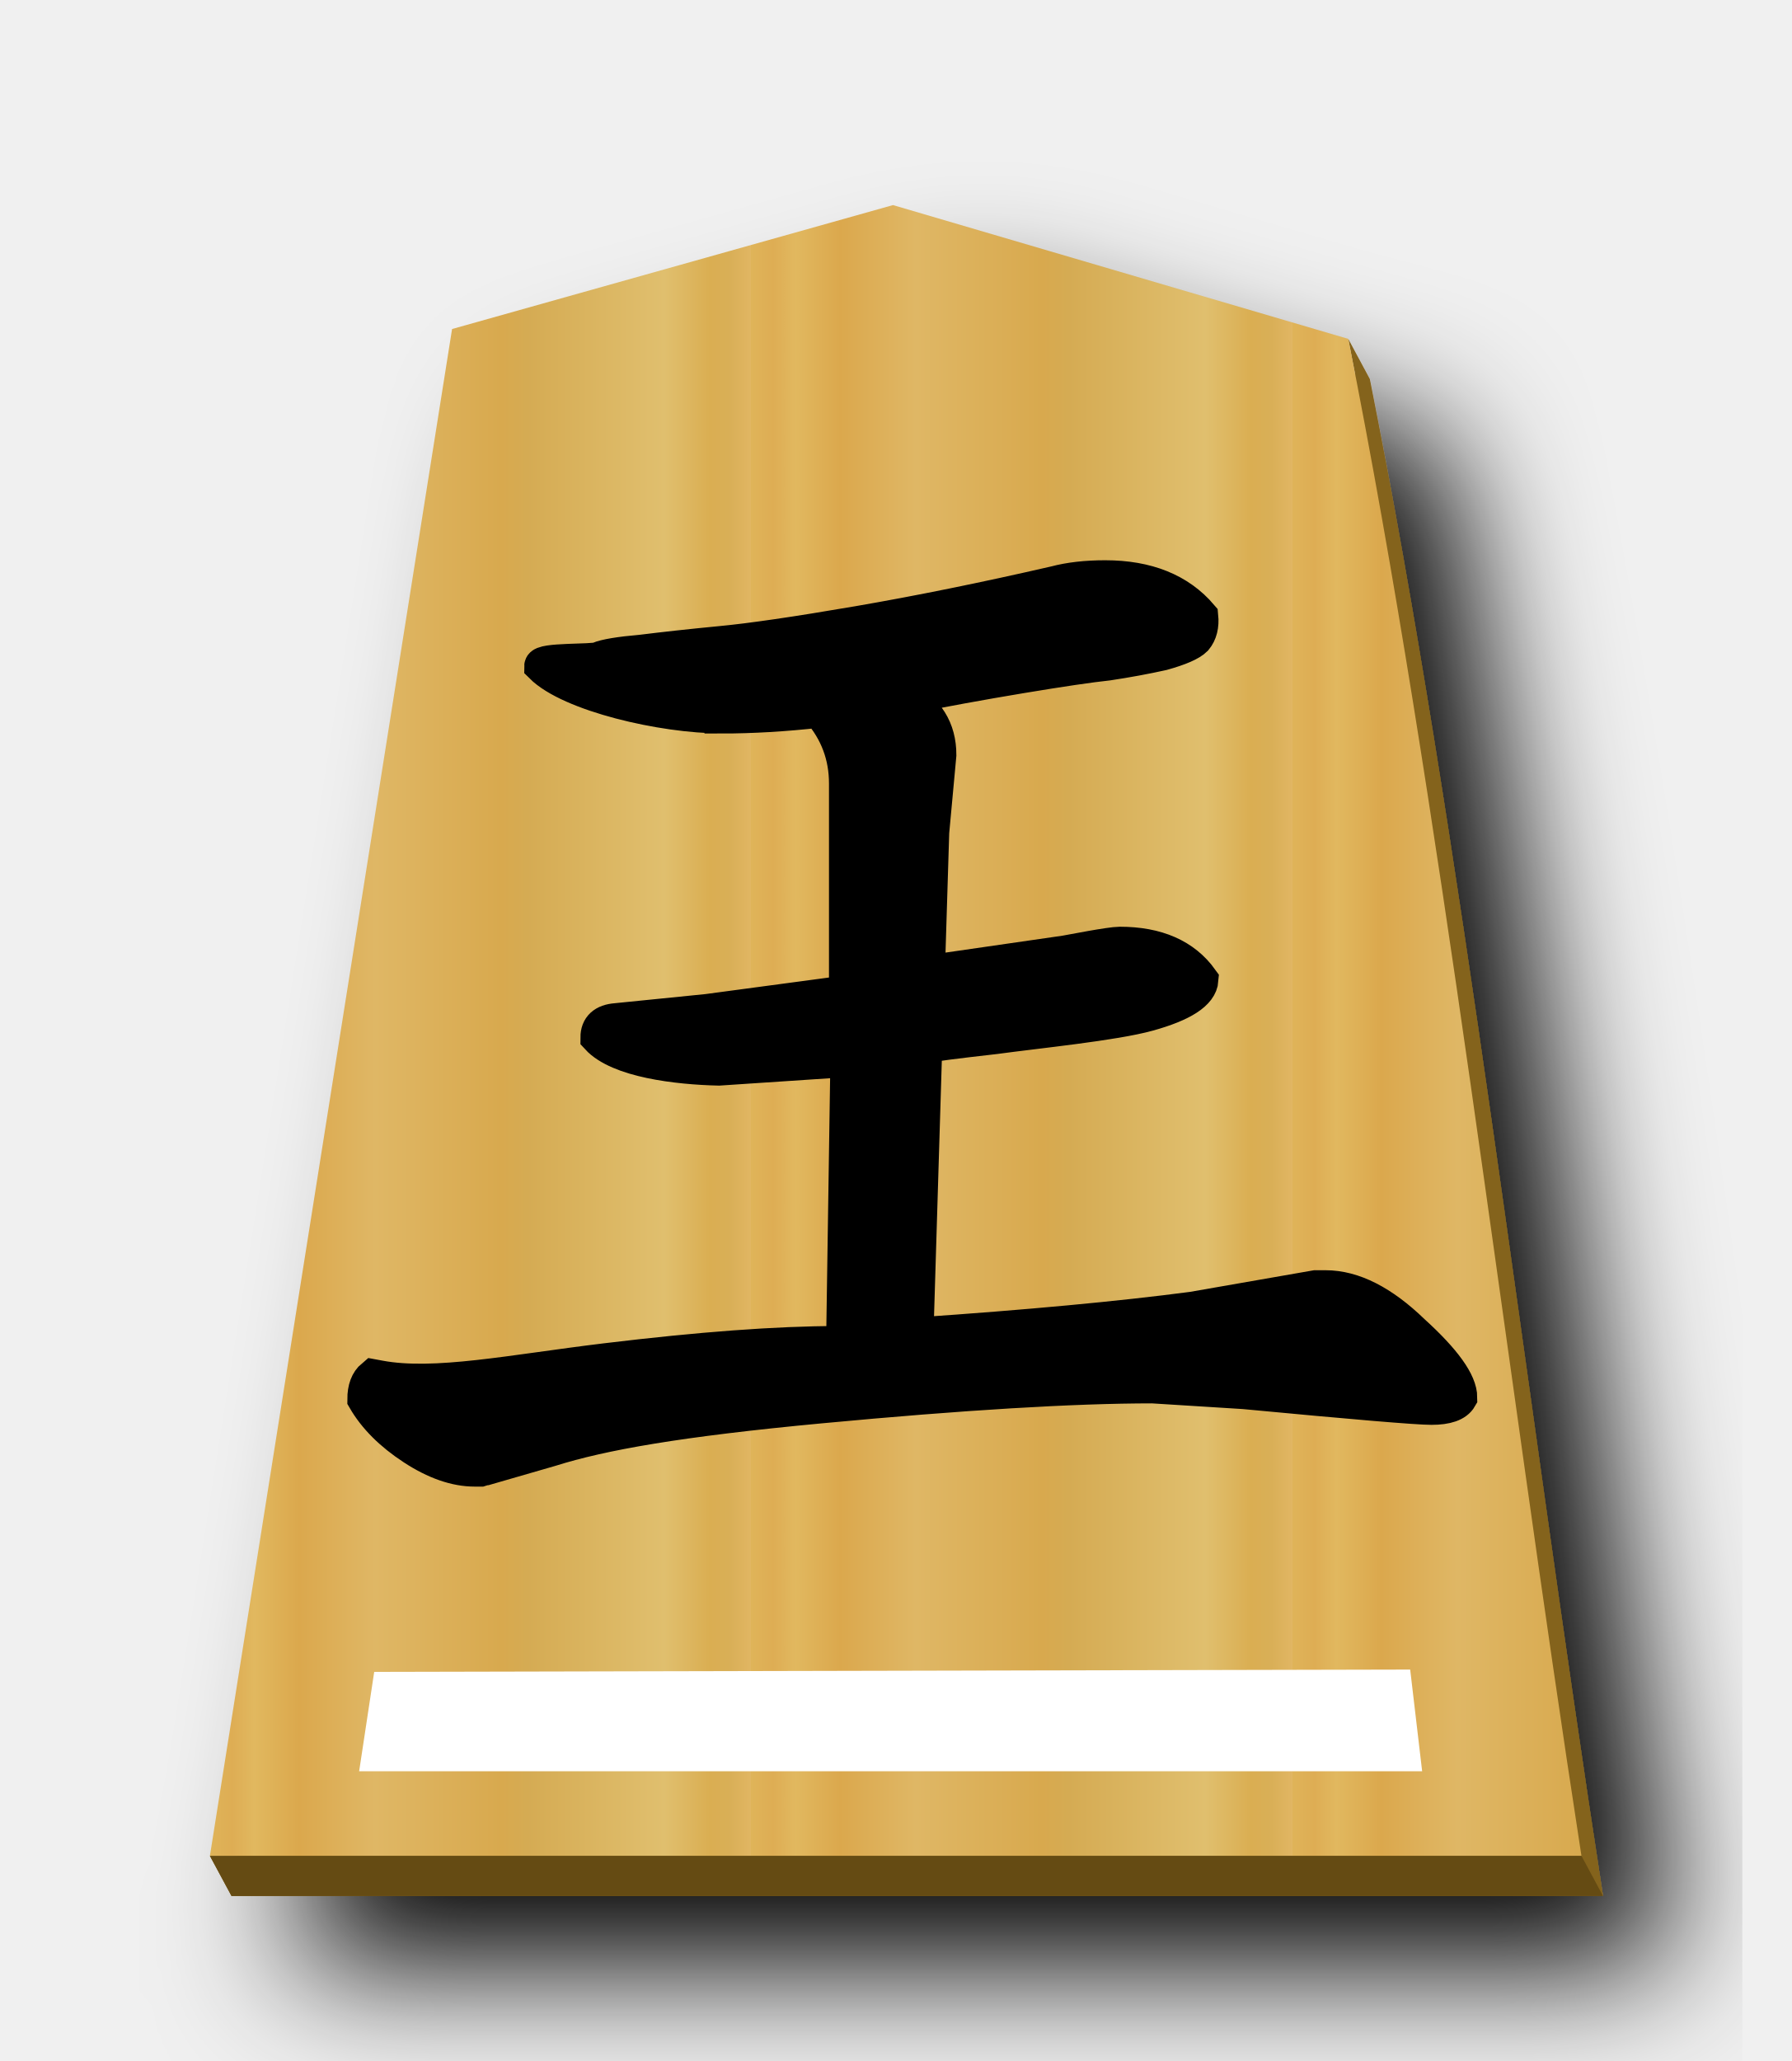
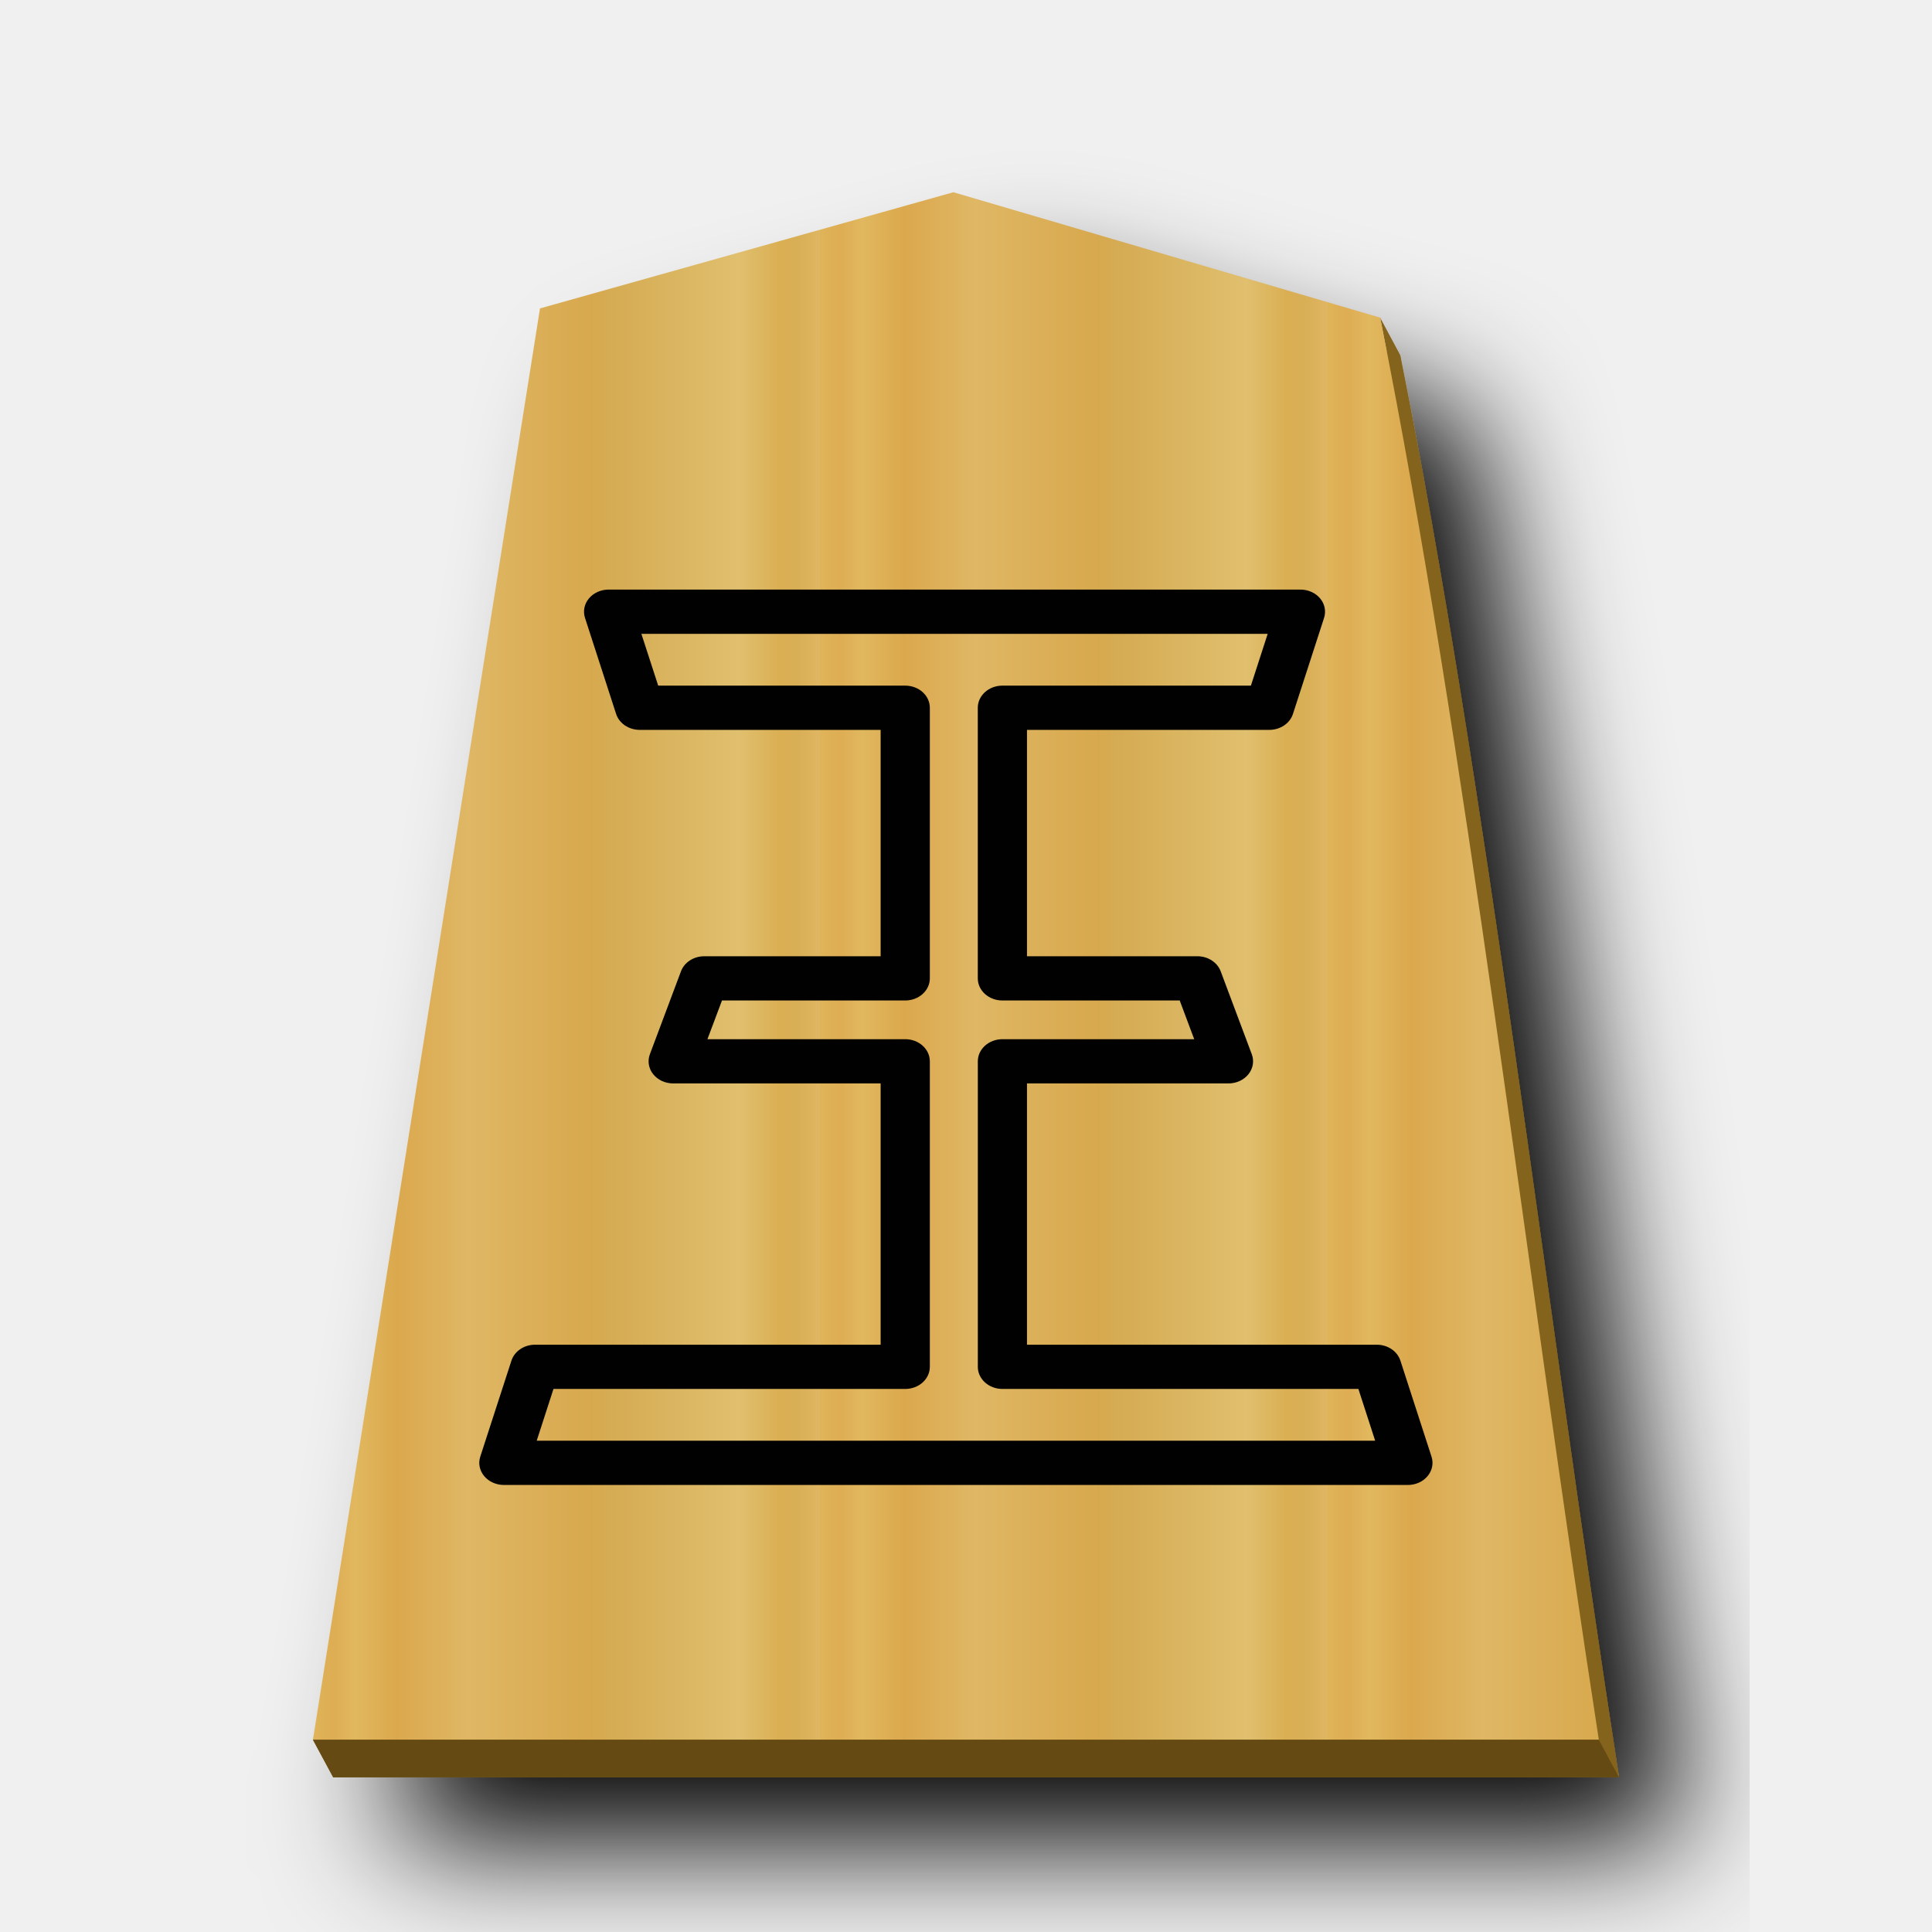
- <svg xmlns="http://www.w3.org/2000/svg" xmlns:xlink="http://www.w3.org/1999/xlink" width="52.157" height="60" version="1.1" id="svg1717">
-   <defs id="defs1721">
-     <filter style="color-interpolation-filters:sRGB" id="filter1552">
-       <feFlood flood-opacity="0.498" flood-color="rgb(0,0,0)" result="flood" id="feFlood1542" />
-       <feComposite in="flood" in2="SourceGraphic" operator="in" result="composite1" id="feComposite1544" />
-       <feGaussianBlur in="composite1" stdDeviation="2.5" result="blur" id="feGaussianBlur1546" />
-       <feOffset dx="4.57967e-15" dy="4.41314e-15" result="offset" id="feOffset1548" />
-       <feComposite in="SourceGraphic" in2="offset" operator="over" result="composite2" id="feComposite1550" />
-     </filter>
-     <filter style="color-interpolation-filters:sRGB" id="filter1540">
-       <feFlood flood-opacity="0.498" flood-color="rgb(0,0,0)" result="flood" id="feFlood1530" />
-       <feComposite in="flood" in2="SourceGraphic" operator="in" result="composite1" id="feComposite1532" />
-       <feGaussianBlur in="composite1" stdDeviation="2.5" result="blur" id="feGaussianBlur1534" />
-       <feOffset dx="4.57967e-15" dy="4.41314e-15" result="offset" id="feOffset1536" />
-       <feComposite in="SourceGraphic" in2="offset" operator="over" result="composite2" id="feComposite1538" />
-     </filter>
-     <filter id="drop-shadow-9">
-       <feGaussianBlur in="SourceAlpha" result="blur" stdDeviation="2" id="feGaussianBlur5056" />
-       <feOffset result="offsetBlur" dx="2" dy="2" id="feOffset5058" />
-       <feBlend in="SourceGraphic" in2="offsetBlur" mode="normal" id="feBlend5060" />
-     </filter>
-     <filter id="drop-shadow-2">
-       <feGaussianBlur in="SourceAlpha" result="blur" stdDeviation="2" id="feGaussianBlur6807" />
-       <feOffset result="offsetBlur" dx="2" dy="2" id="feOffset6809" />
-       <feBlend in="SourceGraphic" in2="offsetBlur" mode="normal" id="feBlend6811" />
-     </filter>
-     <filter id="drop-shadow-2-8">
-       <feGaussianBlur in="SourceAlpha" result="blur" stdDeviation="2" id="feGaussianBlur6807-2" />
-       <feOffset result="offsetBlur" dx="2" dy="2" id="feOffset6809-8" />
-       <feBlend in="SourceGraphic" in2="offsetBlur" mode="normal" id="feBlend6811-0" />
-     </filter>
-     <filter id="drop-shadow-6">
-       <feGaussianBlur in="SourceAlpha" result="blur" stdDeviation="2" id="feGaussianBlur5056-9" />
-       <feOffset result="offsetBlur" dx="2" dy="2" id="feOffset5058-0" />
-       <feBlend in="SourceGraphic" in2="offsetBlur" mode="normal" id="feBlend5060-9" />
-     </filter>
-     <filter id="drop-shadow-22">
-       <feGaussianBlur in="SourceAlpha" result="blur" stdDeviation="2" id="feGaussianBlur5056-0-5" />
-       <feOffset result="offsetBlur" dx="2" dy="2" id="feOffset5058-0-0" />
-       <feBlend in="SourceGraphic" in2="offsetBlur" mode="normal" id="feBlend5060-0" />
-     </filter>
-     <linearGradient id="linearGradient12530">
-       <stop style="stop-color:#dfb459;stop-opacity:1" offset="0" id="stop12526" />
-       <stop id="stop16843" offset="0.041" style="stop-color:#dead54;stop-opacity:1" />
-       <stop id="stop12556" offset="0.082" style="stop-color:#e1b85f;stop-opacity:1" />
-       <stop id="stop12532" offset="0.165" style="stop-color:#dba84d;stop-opacity:1" />
-       <stop style="stop-color:#dfb765;stop-opacity:1" offset="0.305" id="stop12564" />
-       <stop style="stop-color:#d8a94e;stop-opacity:1" offset="0.539" id="stop12558" />
-       <stop id="stop12562" offset="0.586" style="stop-color:#d5ab53;stop-opacity:1" />
-       <stop style="stop-color:#e0bf6e;stop-opacity:1" offset="0.84" id="stop12534" />
-       <stop id="stop16845" offset="0.924" style="stop-color:#daae52;stop-opacity:1" />
-       <stop id="stop12560" offset="0.962" style="stop-color:#d9af57;stop-opacity:1" />
-       <stop style="stop-color:#e1b663;stop-opacity:1" offset="1" id="stop12528" />
+ <svg xmlns="http://www.w3.org/2000/svg" xmlns:xlink="http://www.w3.org/1999/xlink" viewBox="0 0 60 60">
+   <defs>
+     <linearGradient xlink:href="#0OU_svg__a" id="0OU_svg__c" x1="-30.849" x2="-15.094" y1="30.267" y2="30.267" gradientUnits="userSpaceOnUse" spreadMethod="repeat" />
+     <linearGradient id="0OU_svg__a">
+       <stop offset="0" stop-color="#dfb459" />
+       <stop offset=".041" stop-color="#dead54" />
+       <stop offset=".082" stop-color="#e1b85f" />
+       <stop offset=".165" stop-color="#dba84d" />
+       <stop offset=".305" stop-color="#dfb765" />
+       <stop offset=".539" stop-color="#d8a94e" />
+       <stop offset=".586" stop-color="#d5ab53" />
+       <stop offset=".84" stop-color="#e0bf6e" />
+       <stop offset=".924" stop-color="#daae52" />
+       <stop offset=".962" stop-color="#d9af57" />
+       <stop offset="1" stop-color="#e1b663" />
    </linearGradient>
-     <linearGradient xlink:href="#linearGradient12530" id="linearGradient54948" x1="-30.849" y1="30.267" x2="-15.094" y2="30.267" gradientUnits="userSpaceOnUse" spreadMethod="repeat" />
-     <filter id="drop-shadow-62">
-       <feGaussianBlur in="SourceAlpha" result="blur" stdDeviation="2" id="feGaussianBlur5056-7" />
-       <feOffset result="offsetBlur" dx="2" dy="2" id="feOffset5058-9" />
-       <feBlend in="SourceGraphic" in2="offsetBlur" mode="normal" id="feBlend5060-1" />
+     <filter id="0OU_svg__b">
+       <feGaussianBlur in="SourceAlpha" result="blur" stdDeviation="2" />
+       <feOffset dx="2" dy="2" result="offsetBlur" />
+       <feBlend in="SourceGraphic" in2="offsetBlur" />
    </filter>
  </defs>
-   <filter id="drop-shadow">
-     <feGaussianBlur in="SourceAlpha" result="blur" stdDeviation="2" id="feGaussianBlur1692" />
-     <feOffset result="offsetBlur" dx="2" dy="2" id="feOffset1694" />
-     <feBlend in="SourceGraphic" in2="offsetBlur" mode="normal" id="feBlend1696" />
-   </filter>
-   <g transform="matrix(1.333333,0,0,-1.333333,-70.30806,375.8507)" style="display:inline" id="g9438">
-     <g transform="matrix(0.75,0,0,-0.75,80.92333,281.2116)" id="g55026" style="fill:#75581b;fill-opacity:1;filter:url(#drop-shadow-6)">
-       <path style="fill:#84631f;fill-opacity:1" d="M 26.629 7.139 L 13.791 10.748 L 6.926 54.027 L 6.111 54.029 L 6.74 55.197 L 46.674 55.197 C 44.371 40.312 42.599 24.648 39.885 11.035 L 39.256 9.865 L 39.459 10.91 L 26.629 7.139 z " transform="translate(-37.5897,-0.9019494)" id="path55024" />
-     </g>
-     <g style="fill:#ffd5e5;fill-opacity:1;" id="g5765" transform="matrix(0.75,0,0,-0.75,80.45142,282.088)">
-       <path style="fill:url(#linearGradient54948);fill-opacity:1;" id="path5763" d="m -10.96,6.237 -12.838,3.608 -7.051,44.45 39.934,-1.77e-4 c -2.303,-14.885 -4.076,-30.551 -6.79,-44.163 z" />
-     </g>
-     <path style="fill:#654b13;stroke:none;stroke-width:0.75px;stroke-linecap:butt;stroke-linejoin:miter;stroke-opacity:1;fill-opacity:1" d="m 57.315,241.366 0.472,-0.876 h 29.95 l -0.471,0.876 z" id="path55035" />
-     <path style="display:inline;fill:#ffffff;stroke:#ffffff;stroke-width:0.554px;stroke-linecap:butt;stroke-linejoin:miter;stroke-opacity:1" d="m 61.141,245.108 -0.245,-1.616 h 22.579 l -0.196,1.665 z" id="path10431" />
-     <g id="g15473" transform="matrix(0.75,0,0,-0.75,69.30376,255.5384)">
-       <g transform="translate(-21.91312,-38.89584)" id="text5169-7" style="font-style:normal;font-variant:normal;font-weight:normal;font-stretch:normal;font-size:26.667px;line-height:1.25;font-family:KaiTi;-inkscape-font-specification:KaiTi;letter-spacing:0px;word-spacing:0px;fill:#000000;fill-opacity:1;stroke:none;stroke-width:1;stroke-miterlimit:4;stroke-dasharray:none" aria-label="王">
-         <path id="path5171-2" style="font-style:normal;font-variant:normal;font-weight:normal;font-stretch:normal;font-size:42.667px;font-family:'cwTeX Q Kai';-inkscape-font-specification:'cwTeX Q Kai';stroke:#000000;stroke-width:1;stroke-miterlimit:4;stroke-dasharray:none;stroke-opacity:1" d="m 20.828,24.614 c -1.722,0 -4.415,-0.629 -5.248,-1.462 0,-0.194 1.498,-0.121 1.665,-0.204 0.194,-0.083 0.611,-0.153 1.25,-0.208 0.667,-0.083 1.431,-0.167 2.292,-0.25 0.889,-0.083 2.222,-0.278 4,-0.583 1.778,-0.306 3.694,-0.694 5.75,-1.167 0.417,-0.111 0.903,-0.167 1.458,-0.167 1.222,0 2.153,0.375 2.792,1.125 0.028,0.278 -0.028,0.5 -0.167,0.667 -0.139,0.139 -0.458,0.278 -0.958,0.417 -0.5,0.111 -1.028,0.208 -1.583,0.292 -0.528,0.056 -1.375,0.181 -2.542,0.375 -1.167,0.194 -2.306,0.403 -3.417,0.625 0.694,0.361 1.042,0.917 1.042,1.667 l -0.208,2.25 -0.125,4.042 v 0.042 l 4.004,-0.579 c 0.167,-0.028 1.309,-0.254 1.586,-0.254 1.083,0 1.875,0.347 2.375,1.042 -0.028,0.389 -0.542,0.722 -1.542,1 -1,0.278 -3.243,0.5 -4.465,0.667 -1.222,0.139 -1.861,0.222 -1.917,0.25 l -0.125,0.208 -0.25,8.208 c 3.25,-0.222 5.931,-0.472 8.042,-0.75 l 3.583,-0.625 h 0.167 0.125 c 0.806,0 1.653,0.431 2.542,1.292 0.917,0.833 1.375,1.472 1.375,1.917 -0.111,0.194 -0.389,0.292 -0.833,0.292 -0.417,0 -2.236,-0.153 -5.458,-0.458 l -2.667,-0.167 c -2.306,0 -5.528,0.194 -9.667,0.583 -4.139,0.389 -6.357,0.784 -7.857,1.256 l -1.875,0.542 c -0.028,0 -0.083,0.014 -0.167,0.042 h -0.167 c -0.556,0 -1.153,-0.208 -1.792,-0.625 -0.639,-0.417 -1.111,-0.889 -1.417,-1.417 0,-0.306 0.083,-0.528 0.25,-0.667 l 0.19,0.035 c 1.611,0.3 3.833,-0.167 6.583,-0.5 2.75,-0.333 5,-0.5 6.75,-0.5 h 0.167 l 0.125,-8.25 -3.75,0.25 c -1.222,-0.028 -2.917,-0.233 -3.528,-0.9 0,-0.306 0.181,-0.472 0.542,-0.5 l 2.653,-0.267 4.042,-0.542 v -6.083 c 0,-0.806 -0.264,-1.514 -0.792,-2.125 -1,0.111 -1.944,0.167 -2.833,0.167 z" />
-       </g>
-     </g>
+   <g fill="#75581b" filter="url(#0OU_svg__b)">
+     <path fill="#84631f" d="m30.236 7.139-12.839 3.609-6.865 43.28-.815.001.63 1.168H50.28c-2.303-14.885-4.075-30.55-6.79-44.162l-.628-1.17.203 1.045z" />
  </g>
+   <path fill="url(#0OU_svg__c)" d="m-10.96 6.237-12.838 3.608-7.051 44.45H9.085c-2.303-14.885-4.076-30.55-6.79-44.163z" transform="translate(40.568 -.267)" />
+   <path fill="#654b13" d="m9.719 54.029.629 1.168H50.28l-.628-1.168z" />
+   <path d="M18.902 18.31a.764.687 0 0 0-.734.88l.966 2.982a.764.687 0 0 0 .733.495h7.482v7.03h-5.476a.764.687 0 0 0-.724.466l-.966 2.576a.764.687 0 0 0 .725.908h6.441v8.114H16.616a.764.687 0 0 0-.733.495l-.968 2.982a.764.687 0 0 0 .733.879h28.076a.764.687 0 0 0 .733-.88l-.966-2.981a.764.687 0 0 0-.733-.495H31.894v-8.114h6.259a.764.687 0 0 0 .722-.908l-.966-2.576a.764.687 0 0 0-.724-.466h-5.291v-7.03h7.527a.764.687 0 0 0 .733-.495l.966-2.982a.764.687 0 0 0-.733-.88zm1.017 1.375h19.45l-.521 1.608h-7.72a.764.687 0 0 0-.762.686v8.404a.764.687 0 0 0 .763.688h5.508l.45 1.202H31.13a.764.687 0 0 0-.763.686v9.49a.764.687 0 0 0 .763.686h11.056l.521 1.608H16.668l.521-1.608h10.923a.764.687 0 0 0 .765-.686v-9.49a.764.687 0 0 0-.765-.686H21.97l.452-1.202h5.69a.764.687 0 0 0 .765-.688v-8.404a.764.687 0 0 0-.765-.686h-7.671z" enable-background="accumulate" opacity=".99" overflow="visible" />
</svg>
